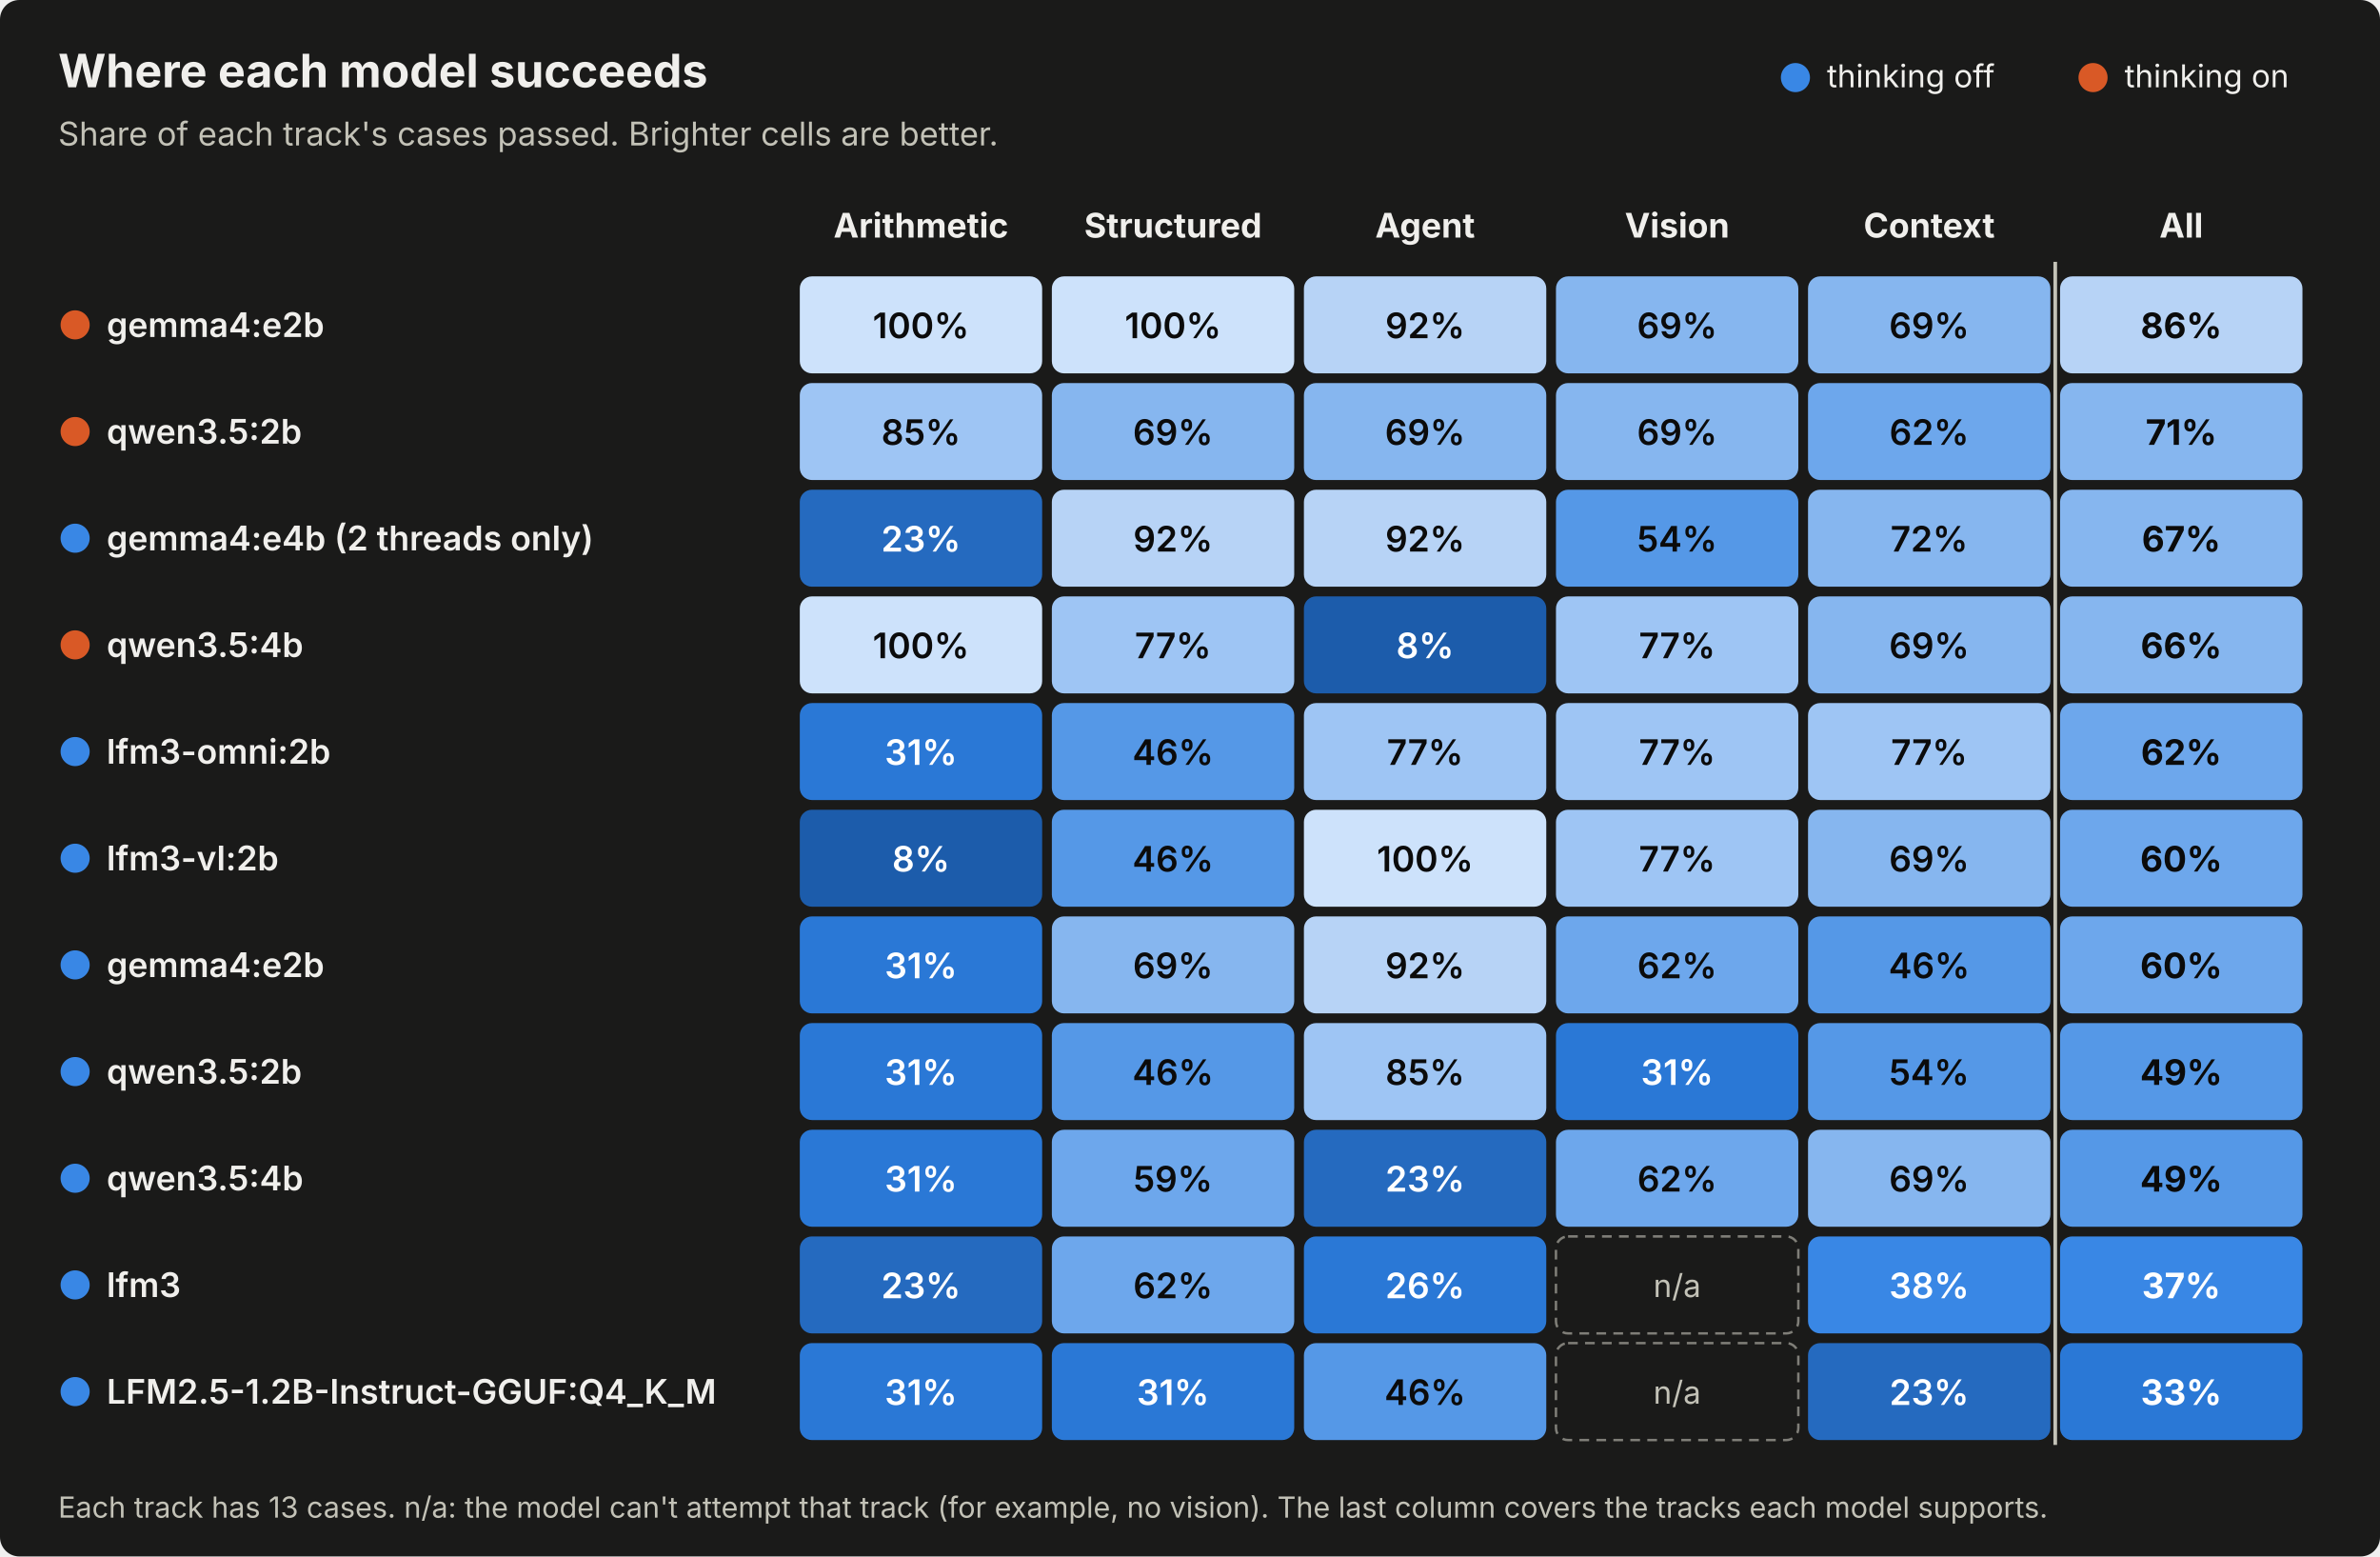
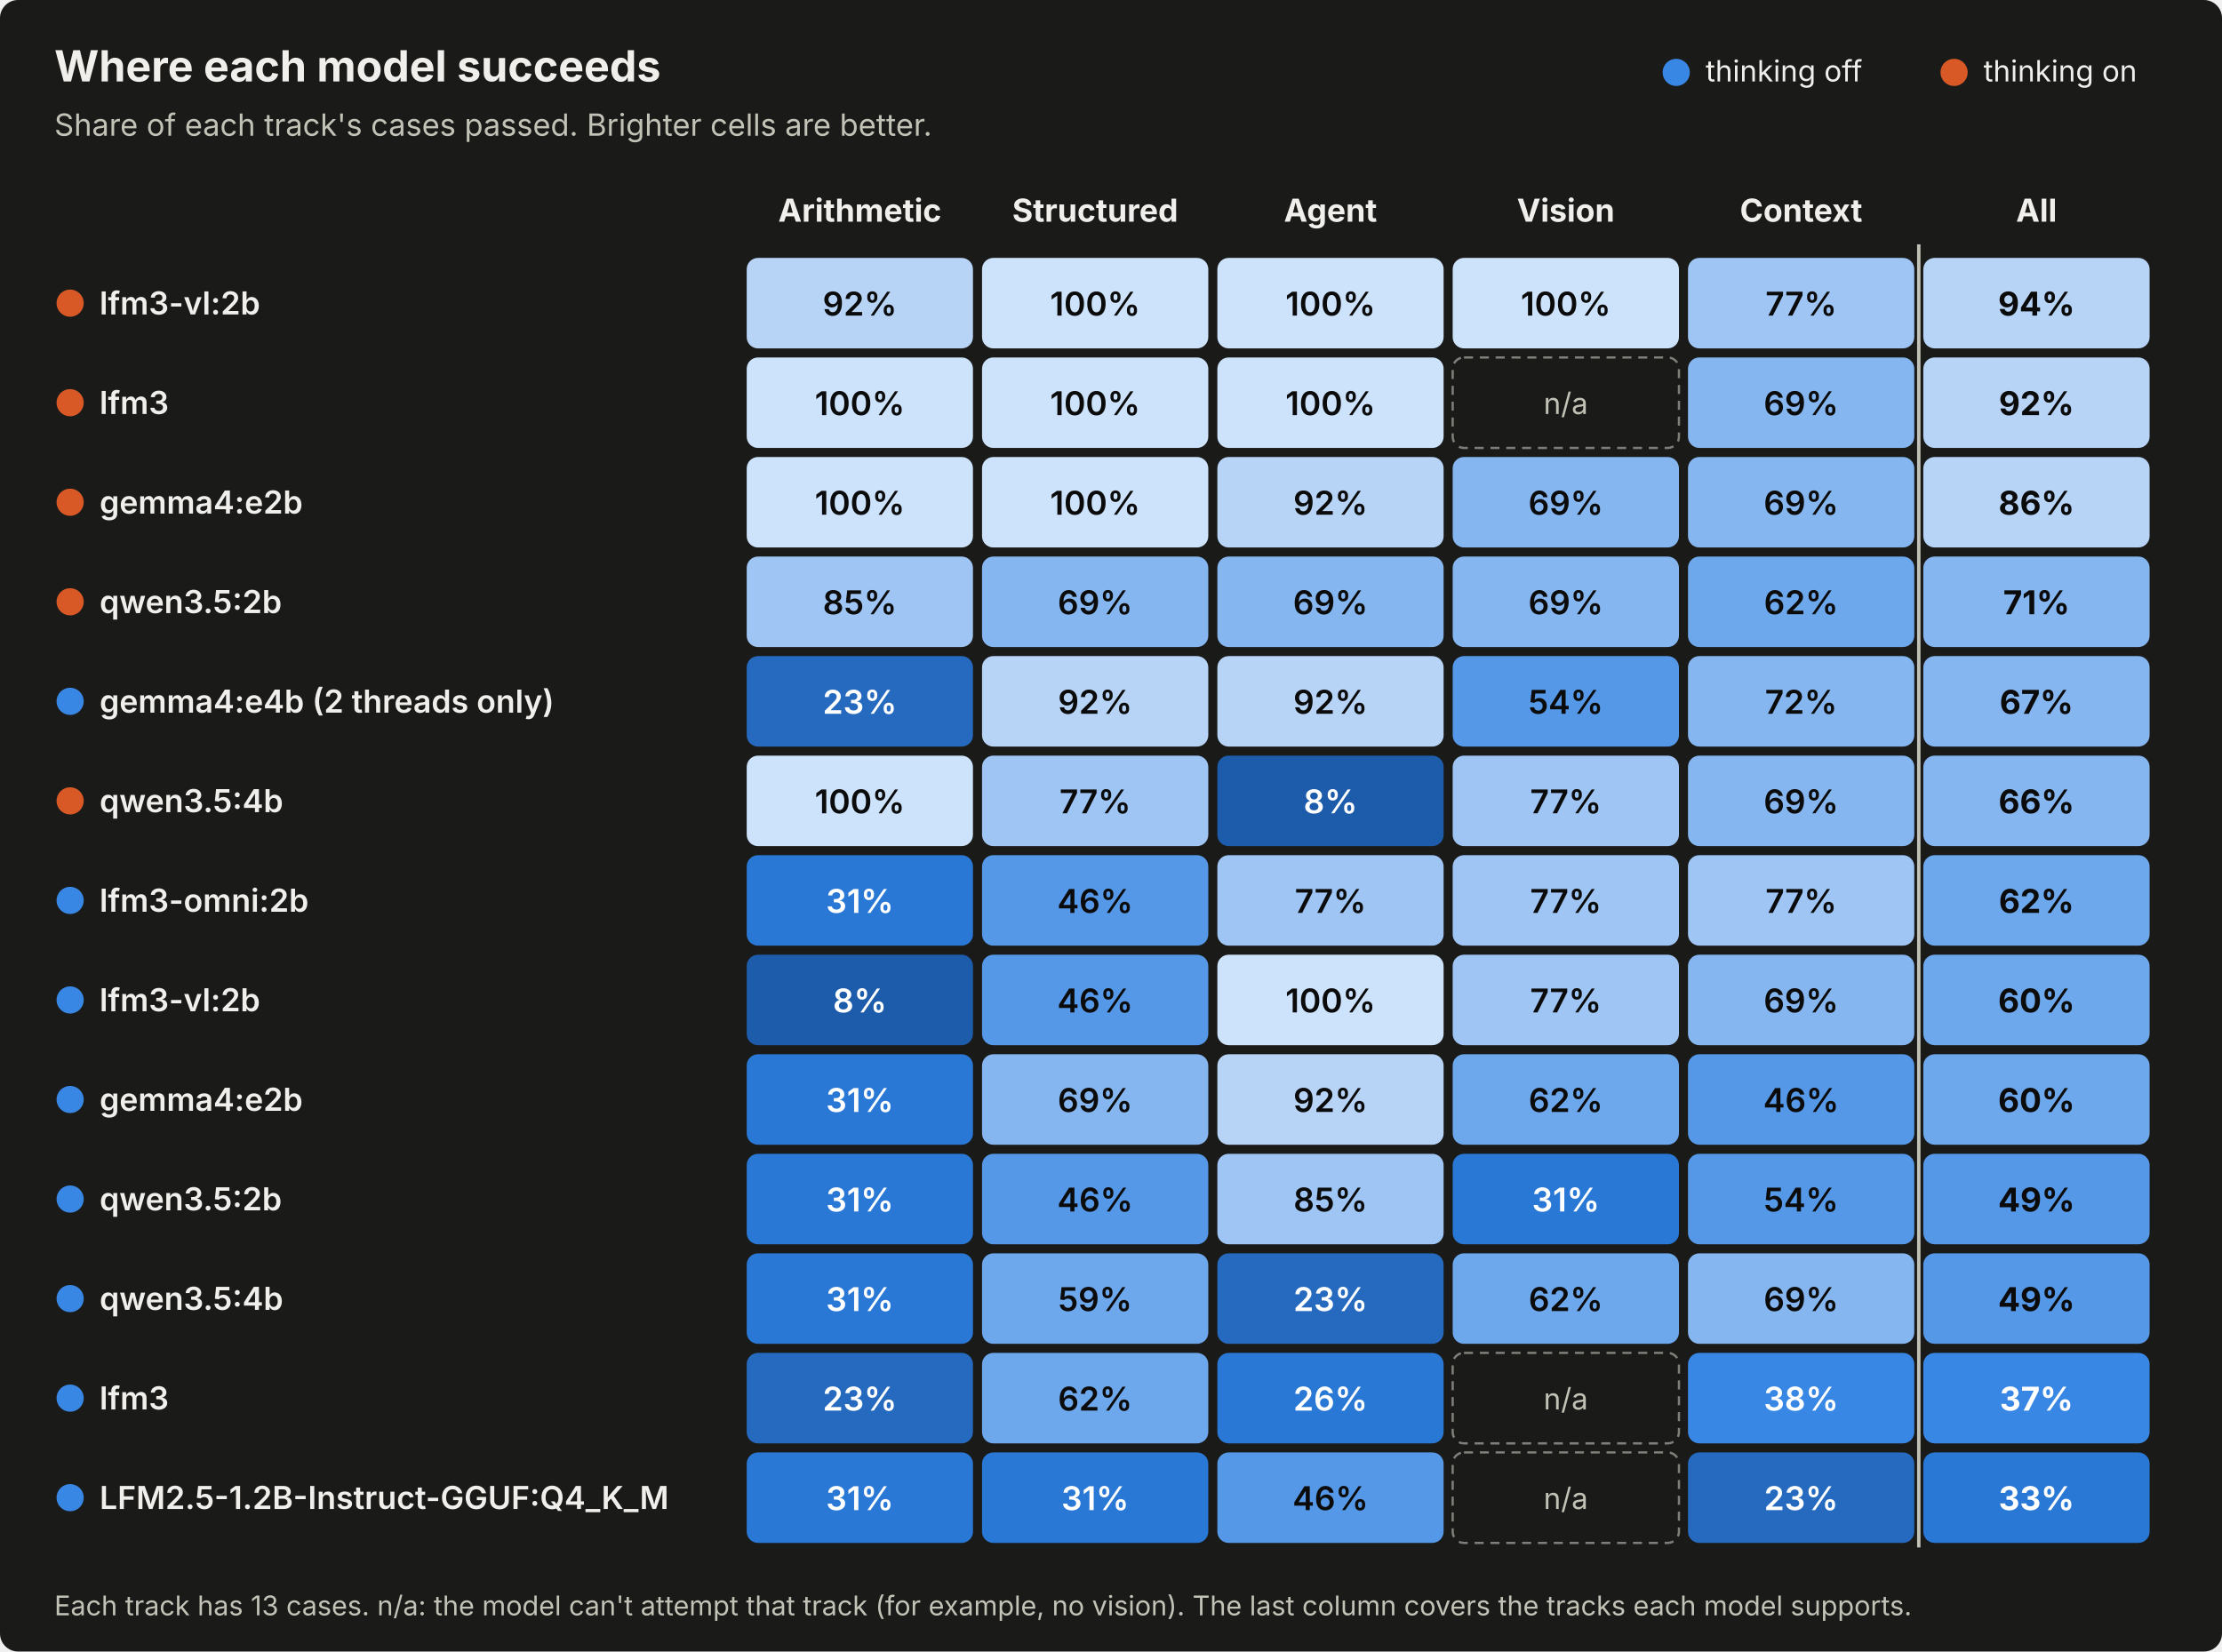
- <svg xmlns="http://www.w3.org/2000/svg" width="982" height="642" viewBox="0 0 982 642" role="img" aria-label="Where each model succeeds">
-   <rect width="982" height="642" rx="8" fill="#1a1a19" />
+ <svg xmlns="http://www.w3.org/2000/svg" width="982" height="730" viewBox="0 0 982 730" role="img" aria-label="Where each model succeeds">
+   <rect width="982" height="730" rx="8" fill="#1a1a19" />
  <text x="24.0" y="36.0" font-size="19" font-weight="700" text-anchor="start" fill="#f0efec" font-family="system-ui, -apple-system, Segoe UI, sans-serif">Where each model succeeds</text>
  <text x="24.0" y="60.0" font-size="13.5" font-weight="normal" text-anchor="start" fill="#c3c2b7" font-family="system-ui, -apple-system, Segoe UI, sans-serif">Share of each track's cases passed. Brighter cells are better.</text>
  <circle cx="740.8" cy="32.0" r="7" fill="#3987e5" stroke="#1a1a19" stroke-width="2" />
  <text x="753.8" y="36.0" font-size="13" font-weight="normal" text-anchor="start" fill="#f0efec" font-family="system-ui, -apple-system, Segoe UI, sans-serif">thinking off</text>
  <circle cx="863.6" cy="32.0" r="7" fill="#d95926" stroke="#1a1a19" stroke-width="2" />
  <text x="876.6" y="36.0" font-size="13" font-weight="normal" text-anchor="start" fill="#f0efec" font-family="system-ui, -apple-system, Segoe UI, sans-serif">thinking on</text>
  <text x="380.0" y="98.0" font-size="14" font-weight="700" text-anchor="middle" fill="#f0efec" font-family="system-ui, -apple-system, Segoe UI, sans-serif">Arithmetic</text>
  <text x="484.0" y="98.0" font-size="14" font-weight="700" text-anchor="middle" fill="#f0efec" font-family="system-ui, -apple-system, Segoe UI, sans-serif">Structured</text>
  <text x="588.0" y="98.0" font-size="14" font-weight="700" text-anchor="middle" fill="#f0efec" font-family="system-ui, -apple-system, Segoe UI, sans-serif">Agent</text>
  <text x="692.0" y="98.0" font-size="14" font-weight="700" text-anchor="middle" fill="#f0efec" font-family="system-ui, -apple-system, Segoe UI, sans-serif">Vision</text>
  <text x="796.0" y="98.0" font-size="14" font-weight="700" text-anchor="middle" fill="#f0efec" font-family="system-ui, -apple-system, Segoe UI, sans-serif">Context</text>
  <text x="900.0" y="98.0" font-size="14" font-weight="700" text-anchor="middle" fill="#f0efec" font-family="system-ui, -apple-system, Segoe UI, sans-serif">All</text>
  <circle cx="31.0" cy="134.0" r="7" fill="#d95926" stroke="#1a1a19" stroke-width="2" />
-   <text x="44.0" y="139.0" font-size="14" font-weight="600" text-anchor="start" fill="#f0efec" font-family="system-ui, -apple-system, Segoe UI, sans-serif">gemma4:e2b</text>
-   <rect x="330" y="114" width="100" height="40" rx="5" fill="#cde2fb" />
-   <text x="380.0" y="139.5" font-size="14.5" font-weight="600" text-anchor="middle" fill="#0b0b0b" font-family="system-ui, -apple-system, Segoe UI, sans-serif">100%</text>
+   <text x="44.0" y="139.0" font-size="14" font-weight="600" text-anchor="start" fill="#f0efec" font-family="system-ui, -apple-system, Segoe UI, sans-serif">lfm3-vl:2b</text>
+   <rect x="330" y="114" width="100" height="40" rx="5" fill="#b7d3f6" />
+   <text x="380.0" y="139.5" font-size="14.5" font-weight="600" text-anchor="middle" fill="#0b0b0b" font-family="system-ui, -apple-system, Segoe UI, sans-serif">92%</text>
  <rect x="434" y="114" width="100" height="40" rx="5" fill="#cde2fb" />
  <text x="484.0" y="139.5" font-size="14.5" font-weight="600" text-anchor="middle" fill="#0b0b0b" font-family="system-ui, -apple-system, Segoe UI, sans-serif">100%</text>
-   <rect x="538" y="114" width="100" height="40" rx="5" fill="#b7d3f6" />
-   <text x="588.0" y="139.5" font-size="14.5" font-weight="600" text-anchor="middle" fill="#0b0b0b" font-family="system-ui, -apple-system, Segoe UI, sans-serif">92%</text>
-   <rect x="642" y="114" width="100" height="40" rx="5" fill="#86b6ef" />
-   <text x="692.0" y="139.5" font-size="14.5" font-weight="600" text-anchor="middle" fill="#0b0b0b" font-family="system-ui, -apple-system, Segoe UI, sans-serif">69%</text>
-   <rect x="746" y="114" width="100" height="40" rx="5" fill="#86b6ef" />
-   <text x="796.0" y="139.5" font-size="14.5" font-weight="600" text-anchor="middle" fill="#0b0b0b" font-family="system-ui, -apple-system, Segoe UI, sans-serif">69%</text>
+   <rect x="538" y="114" width="100" height="40" rx="5" fill="#cde2fb" />
+   <text x="588.0" y="139.5" font-size="14.5" font-weight="600" text-anchor="middle" fill="#0b0b0b" font-family="system-ui, -apple-system, Segoe UI, sans-serif">100%</text>
+   <rect x="642" y="114" width="100" height="40" rx="5" fill="#cde2fb" />
+   <text x="692.0" y="139.5" font-size="14.5" font-weight="600" text-anchor="middle" fill="#0b0b0b" font-family="system-ui, -apple-system, Segoe UI, sans-serif">100%</text>
+   <rect x="746" y="114" width="100" height="40" rx="5" fill="#9ec5f4" />
+   <text x="796.0" y="139.5" font-size="14.5" font-weight="600" text-anchor="middle" fill="#0b0b0b" font-family="system-ui, -apple-system, Segoe UI, sans-serif">77%</text>
  <rect x="850" y="114" width="100" height="40" rx="5" fill="#b7d3f6" />
-   <text x="900.0" y="139.5" font-size="14.5" font-weight="700" text-anchor="middle" fill="#0b0b0b" font-family="system-ui, -apple-system, Segoe UI, sans-serif">86%</text>
+   <text x="900.0" y="139.5" font-size="14.5" font-weight="700" text-anchor="middle" fill="#0b0b0b" font-family="system-ui, -apple-system, Segoe UI, sans-serif">94%</text>
  <circle cx="31.0" cy="178.0" r="7" fill="#d95926" stroke="#1a1a19" stroke-width="2" />
-   <text x="44.0" y="183.0" font-size="14" font-weight="600" text-anchor="start" fill="#f0efec" font-family="system-ui, -apple-system, Segoe UI, sans-serif">qwen3.5:2b</text>
-   <rect x="330" y="158" width="100" height="40" rx="5" fill="#9ec5f4" />
-   <text x="380.0" y="183.5" font-size="14.5" font-weight="600" text-anchor="middle" fill="#0b0b0b" font-family="system-ui, -apple-system, Segoe UI, sans-serif">85%</text>
-   <rect x="434" y="158" width="100" height="40" rx="5" fill="#86b6ef" />
-   <text x="484.0" y="183.5" font-size="14.5" font-weight="600" text-anchor="middle" fill="#0b0b0b" font-family="system-ui, -apple-system, Segoe UI, sans-serif">69%</text>
-   <rect x="538" y="158" width="100" height="40" rx="5" fill="#86b6ef" />
-   <text x="588.0" y="183.5" font-size="14.5" font-weight="600" text-anchor="middle" fill="#0b0b0b" font-family="system-ui, -apple-system, Segoe UI, sans-serif">69%</text>
-   <rect x="642" y="158" width="100" height="40" rx="5" fill="#86b6ef" />
-   <text x="692.0" y="183.5" font-size="14.5" font-weight="600" text-anchor="middle" fill="#0b0b0b" font-family="system-ui, -apple-system, Segoe UI, sans-serif">69%</text>
-   <rect x="746" y="158" width="100" height="40" rx="5" fill="#6da7ec" />
-   <text x="796.0" y="183.5" font-size="14.5" font-weight="600" text-anchor="middle" fill="#0b0b0b" font-family="system-ui, -apple-system, Segoe UI, sans-serif">62%</text>
-   <rect x="850" y="158" width="100" height="40" rx="5" fill="#86b6ef" />
-   <text x="900.0" y="183.5" font-size="14.5" font-weight="700" text-anchor="middle" fill="#0b0b0b" font-family="system-ui, -apple-system, Segoe UI, sans-serif">71%</text>
-   <circle cx="31.0" cy="222.0" r="7" fill="#3987e5" stroke="#1a1a19" stroke-width="2" />
-   <text x="44.0" y="227.0" font-size="14" font-weight="600" text-anchor="start" fill="#f0efec" font-family="system-ui, -apple-system, Segoe UI, sans-serif">gemma4:e4b (2 threads only)</text>
-   <rect x="330" y="202" width="100" height="40" rx="5" fill="#256abf" />
-   <text x="380.0" y="227.5" font-size="14.5" font-weight="600" text-anchor="middle" fill="#ffffff" font-family="system-ui, -apple-system, Segoe UI, sans-serif">23%</text>
-   <rect x="434" y="202" width="100" height="40" rx="5" fill="#b7d3f6" />
-   <text x="484.0" y="227.5" font-size="14.5" font-weight="600" text-anchor="middle" fill="#0b0b0b" font-family="system-ui, -apple-system, Segoe UI, sans-serif">92%</text>
+   <text x="44.0" y="183.0" font-size="14" font-weight="600" text-anchor="start" fill="#f0efec" font-family="system-ui, -apple-system, Segoe UI, sans-serif">lfm3</text>
+   <rect x="330" y="158" width="100" height="40" rx="5" fill="#cde2fb" />
+   <text x="380.0" y="183.5" font-size="14.5" font-weight="600" text-anchor="middle" fill="#0b0b0b" font-family="system-ui, -apple-system, Segoe UI, sans-serif">100%</text>
+   <rect x="434" y="158" width="100" height="40" rx="5" fill="#cde2fb" />
+   <text x="484.0" y="183.5" font-size="14.5" font-weight="600" text-anchor="middle" fill="#0b0b0b" font-family="system-ui, -apple-system, Segoe UI, sans-serif">100%</text>
+   <rect x="538" y="158" width="100" height="40" rx="5" fill="#cde2fb" />
+   <text x="588.0" y="183.5" font-size="14.5" font-weight="600" text-anchor="middle" fill="#0b0b0b" font-family="system-ui, -apple-system, Segoe UI, sans-serif">100%</text>
+   <rect x="642" y="158" width="100" height="40" rx="5" fill="none" stroke="#c3c2b7" stroke-opacity="0.6" stroke-dasharray="4 3" />
+   <text x="692.0" y="183.0" font-size="13" font-weight="normal" text-anchor="middle" fill="#c3c2b7" font-family="system-ui, -apple-system, Segoe UI, sans-serif">n/a</text>
+   <rect x="746" y="158" width="100" height="40" rx="5" fill="#86b6ef" />
+   <text x="796.0" y="183.5" font-size="14.5" font-weight="600" text-anchor="middle" fill="#0b0b0b" font-family="system-ui, -apple-system, Segoe UI, sans-serif">69%</text>
+   <rect x="850" y="158" width="100" height="40" rx="5" fill="#b7d3f6" />
+   <text x="900.0" y="183.5" font-size="14.5" font-weight="700" text-anchor="middle" fill="#0b0b0b" font-family="system-ui, -apple-system, Segoe UI, sans-serif">92%</text>
+   <circle cx="31.0" cy="222.0" r="7" fill="#d95926" stroke="#1a1a19" stroke-width="2" />
+   <text x="44.0" y="227.0" font-size="14" font-weight="600" text-anchor="start" fill="#f0efec" font-family="system-ui, -apple-system, Segoe UI, sans-serif">gemma4:e2b</text>
+   <rect x="330" y="202" width="100" height="40" rx="5" fill="#cde2fb" />
+   <text x="380.0" y="227.5" font-size="14.5" font-weight="600" text-anchor="middle" fill="#0b0b0b" font-family="system-ui, -apple-system, Segoe UI, sans-serif">100%</text>
+   <rect x="434" y="202" width="100" height="40" rx="5" fill="#cde2fb" />
+   <text x="484.0" y="227.5" font-size="14.5" font-weight="600" text-anchor="middle" fill="#0b0b0b" font-family="system-ui, -apple-system, Segoe UI, sans-serif">100%</text>
  <rect x="538" y="202" width="100" height="40" rx="5" fill="#b7d3f6" />
  <text x="588.0" y="227.5" font-size="14.5" font-weight="600" text-anchor="middle" fill="#0b0b0b" font-family="system-ui, -apple-system, Segoe UI, sans-serif">92%</text>
-   <rect x="642" y="202" width="100" height="40" rx="5" fill="#5598e7" />
-   <text x="692.0" y="227.5" font-size="14.5" font-weight="600" text-anchor="middle" fill="#0b0b0b" font-family="system-ui, -apple-system, Segoe UI, sans-serif">54%</text>
+   <rect x="642" y="202" width="100" height="40" rx="5" fill="#86b6ef" />
+   <text x="692.0" y="227.5" font-size="14.5" font-weight="600" text-anchor="middle" fill="#0b0b0b" font-family="system-ui, -apple-system, Segoe UI, sans-serif">69%</text>
  <rect x="746" y="202" width="100" height="40" rx="5" fill="#86b6ef" />
-   <text x="796.0" y="227.5" font-size="14.5" font-weight="600" text-anchor="middle" fill="#0b0b0b" font-family="system-ui, -apple-system, Segoe UI, sans-serif">72%</text>
-   <rect x="850" y="202" width="100" height="40" rx="5" fill="#86b6ef" />
-   <text x="900.0" y="227.5" font-size="14.5" font-weight="700" text-anchor="middle" fill="#0b0b0b" font-family="system-ui, -apple-system, Segoe UI, sans-serif">67%</text>
+   <text x="796.0" y="227.5" font-size="14.5" font-weight="600" text-anchor="middle" fill="#0b0b0b" font-family="system-ui, -apple-system, Segoe UI, sans-serif">69%</text>
+   <rect x="850" y="202" width="100" height="40" rx="5" fill="#b7d3f6" />
+   <text x="900.0" y="227.5" font-size="14.5" font-weight="700" text-anchor="middle" fill="#0b0b0b" font-family="system-ui, -apple-system, Segoe UI, sans-serif">86%</text>
  <circle cx="31.0" cy="266.0" r="7" fill="#d95926" stroke="#1a1a19" stroke-width="2" />
-   <text x="44.0" y="271.0" font-size="14" font-weight="600" text-anchor="start" fill="#f0efec" font-family="system-ui, -apple-system, Segoe UI, sans-serif">qwen3.5:4b</text>
-   <rect x="330" y="246" width="100" height="40" rx="5" fill="#cde2fb" />
-   <text x="380.0" y="271.5" font-size="14.5" font-weight="600" text-anchor="middle" fill="#0b0b0b" font-family="system-ui, -apple-system, Segoe UI, sans-serif">100%</text>
-   <rect x="434" y="246" width="100" height="40" rx="5" fill="#9ec5f4" />
-   <text x="484.0" y="271.5" font-size="14.5" font-weight="600" text-anchor="middle" fill="#0b0b0b" font-family="system-ui, -apple-system, Segoe UI, sans-serif">77%</text>
-   <rect x="538" y="246" width="100" height="40" rx="5" fill="#1c5cab" />
-   <text x="588.0" y="271.5" font-size="14.5" font-weight="600" text-anchor="middle" fill="#ffffff" font-family="system-ui, -apple-system, Segoe UI, sans-serif">8%</text>
-   <rect x="642" y="246" width="100" height="40" rx="5" fill="#9ec5f4" />
-   <text x="692.0" y="271.5" font-size="14.5" font-weight="600" text-anchor="middle" fill="#0b0b0b" font-family="system-ui, -apple-system, Segoe UI, sans-serif">77%</text>
-   <rect x="746" y="246" width="100" height="40" rx="5" fill="#86b6ef" />
-   <text x="796.0" y="271.5" font-size="14.5" font-weight="600" text-anchor="middle" fill="#0b0b0b" font-family="system-ui, -apple-system, Segoe UI, sans-serif">69%</text>
+   <text x="44.0" y="271.0" font-size="14" font-weight="600" text-anchor="start" fill="#f0efec" font-family="system-ui, -apple-system, Segoe UI, sans-serif">qwen3.5:2b</text>
+   <rect x="330" y="246" width="100" height="40" rx="5" fill="#9ec5f4" />
+   <text x="380.0" y="271.5" font-size="14.5" font-weight="600" text-anchor="middle" fill="#0b0b0b" font-family="system-ui, -apple-system, Segoe UI, sans-serif">85%</text>
+   <rect x="434" y="246" width="100" height="40" rx="5" fill="#86b6ef" />
+   <text x="484.0" y="271.5" font-size="14.5" font-weight="600" text-anchor="middle" fill="#0b0b0b" font-family="system-ui, -apple-system, Segoe UI, sans-serif">69%</text>
+   <rect x="538" y="246" width="100" height="40" rx="5" fill="#86b6ef" />
+   <text x="588.0" y="271.5" font-size="14.5" font-weight="600" text-anchor="middle" fill="#0b0b0b" font-family="system-ui, -apple-system, Segoe UI, sans-serif">69%</text>
+   <rect x="642" y="246" width="100" height="40" rx="5" fill="#86b6ef" />
+   <text x="692.0" y="271.5" font-size="14.5" font-weight="600" text-anchor="middle" fill="#0b0b0b" font-family="system-ui, -apple-system, Segoe UI, sans-serif">69%</text>
+   <rect x="746" y="246" width="100" height="40" rx="5" fill="#6da7ec" />
+   <text x="796.0" y="271.5" font-size="14.5" font-weight="600" text-anchor="middle" fill="#0b0b0b" font-family="system-ui, -apple-system, Segoe UI, sans-serif">62%</text>
  <rect x="850" y="246" width="100" height="40" rx="5" fill="#86b6ef" />
-   <text x="900.0" y="271.5" font-size="14.5" font-weight="700" text-anchor="middle" fill="#0b0b0b" font-family="system-ui, -apple-system, Segoe UI, sans-serif">66%</text>
+   <text x="900.0" y="271.5" font-size="14.5" font-weight="700" text-anchor="middle" fill="#0b0b0b" font-family="system-ui, -apple-system, Segoe UI, sans-serif">71%</text>
  <circle cx="31.0" cy="310.0" r="7" fill="#3987e5" stroke="#1a1a19" stroke-width="2" />
-   <text x="44.0" y="315.0" font-size="14" font-weight="600" text-anchor="start" fill="#f0efec" font-family="system-ui, -apple-system, Segoe UI, sans-serif">lfm3-omni:2b</text>
-   <rect x="330" y="290" width="100" height="40" rx="5" fill="#2a78d6" />
-   <text x="380.0" y="315.5" font-size="14.5" font-weight="600" text-anchor="middle" fill="#ffffff" font-family="system-ui, -apple-system, Segoe UI, sans-serif">31%</text>
-   <rect x="434" y="290" width="100" height="40" rx="5" fill="#5598e7" />
-   <text x="484.0" y="315.5" font-size="14.5" font-weight="600" text-anchor="middle" fill="#0b0b0b" font-family="system-ui, -apple-system, Segoe UI, sans-serif">46%</text>
-   <rect x="538" y="290" width="100" height="40" rx="5" fill="#9ec5f4" />
-   <text x="588.0" y="315.5" font-size="14.5" font-weight="600" text-anchor="middle" fill="#0b0b0b" font-family="system-ui, -apple-system, Segoe UI, sans-serif">77%</text>
-   <rect x="642" y="290" width="100" height="40" rx="5" fill="#9ec5f4" />
-   <text x="692.0" y="315.5" font-size="14.5" font-weight="600" text-anchor="middle" fill="#0b0b0b" font-family="system-ui, -apple-system, Segoe UI, sans-serif">77%</text>
-   <rect x="746" y="290" width="100" height="40" rx="5" fill="#9ec5f4" />
-   <text x="796.0" y="315.5" font-size="14.5" font-weight="600" text-anchor="middle" fill="#0b0b0b" font-family="system-ui, -apple-system, Segoe UI, sans-serif">77%</text>
-   <rect x="850" y="290" width="100" height="40" rx="5" fill="#6da7ec" />
-   <text x="900.0" y="315.5" font-size="14.5" font-weight="700" text-anchor="middle" fill="#0b0b0b" font-family="system-ui, -apple-system, Segoe UI, sans-serif">62%</text>
-   <circle cx="31.0" cy="354.0" r="7" fill="#3987e5" stroke="#1a1a19" stroke-width="2" />
-   <text x="44.0" y="359.0" font-size="14" font-weight="600" text-anchor="start" fill="#f0efec" font-family="system-ui, -apple-system, Segoe UI, sans-serif">lfm3-vl:2b</text>
-   <rect x="330" y="334" width="100" height="40" rx="5" fill="#1c5cab" />
-   <text x="380.0" y="359.5" font-size="14.5" font-weight="600" text-anchor="middle" fill="#ffffff" font-family="system-ui, -apple-system, Segoe UI, sans-serif">8%</text>
-   <rect x="434" y="334" width="100" height="40" rx="5" fill="#5598e7" />
-   <text x="484.0" y="359.5" font-size="14.5" font-weight="600" text-anchor="middle" fill="#0b0b0b" font-family="system-ui, -apple-system, Segoe UI, sans-serif">46%</text>
-   <rect x="538" y="334" width="100" height="40" rx="5" fill="#cde2fb" />
-   <text x="588.0" y="359.5" font-size="14.5" font-weight="600" text-anchor="middle" fill="#0b0b0b" font-family="system-ui, -apple-system, Segoe UI, sans-serif">100%</text>
+   <text x="44.0" y="315.0" font-size="14" font-weight="600" text-anchor="start" fill="#f0efec" font-family="system-ui, -apple-system, Segoe UI, sans-serif">gemma4:e4b (2 threads only)</text>
+   <rect x="330" y="290" width="100" height="40" rx="5" fill="#256abf" />
+   <text x="380.0" y="315.5" font-size="14.5" font-weight="600" text-anchor="middle" fill="#ffffff" font-family="system-ui, -apple-system, Segoe UI, sans-serif">23%</text>
+   <rect x="434" y="290" width="100" height="40" rx="5" fill="#b7d3f6" />
+   <text x="484.0" y="315.5" font-size="14.5" font-weight="600" text-anchor="middle" fill="#0b0b0b" font-family="system-ui, -apple-system, Segoe UI, sans-serif">92%</text>
+   <rect x="538" y="290" width="100" height="40" rx="5" fill="#b7d3f6" />
+   <text x="588.0" y="315.5" font-size="14.5" font-weight="600" text-anchor="middle" fill="#0b0b0b" font-family="system-ui, -apple-system, Segoe UI, sans-serif">92%</text>
+   <rect x="642" y="290" width="100" height="40" rx="5" fill="#5598e7" />
+   <text x="692.0" y="315.5" font-size="14.5" font-weight="600" text-anchor="middle" fill="#0b0b0b" font-family="system-ui, -apple-system, Segoe UI, sans-serif">54%</text>
+   <rect x="746" y="290" width="100" height="40" rx="5" fill="#86b6ef" />
+   <text x="796.0" y="315.5" font-size="14.5" font-weight="600" text-anchor="middle" fill="#0b0b0b" font-family="system-ui, -apple-system, Segoe UI, sans-serif">72%</text>
+   <rect x="850" y="290" width="100" height="40" rx="5" fill="#86b6ef" />
+   <text x="900.0" y="315.5" font-size="14.5" font-weight="700" text-anchor="middle" fill="#0b0b0b" font-family="system-ui, -apple-system, Segoe UI, sans-serif">67%</text>
+   <circle cx="31.0" cy="354.0" r="7" fill="#d95926" stroke="#1a1a19" stroke-width="2" />
+   <text x="44.0" y="359.0" font-size="14" font-weight="600" text-anchor="start" fill="#f0efec" font-family="system-ui, -apple-system, Segoe UI, sans-serif">qwen3.5:4b</text>
+   <rect x="330" y="334" width="100" height="40" rx="5" fill="#cde2fb" />
+   <text x="380.0" y="359.5" font-size="14.5" font-weight="600" text-anchor="middle" fill="#0b0b0b" font-family="system-ui, -apple-system, Segoe UI, sans-serif">100%</text>
+   <rect x="434" y="334" width="100" height="40" rx="5" fill="#9ec5f4" />
+   <text x="484.0" y="359.5" font-size="14.5" font-weight="600" text-anchor="middle" fill="#0b0b0b" font-family="system-ui, -apple-system, Segoe UI, sans-serif">77%</text>
+   <rect x="538" y="334" width="100" height="40" rx="5" fill="#1c5cab" />
+   <text x="588.0" y="359.5" font-size="14.5" font-weight="600" text-anchor="middle" fill="#ffffff" font-family="system-ui, -apple-system, Segoe UI, sans-serif">8%</text>
  <rect x="642" y="334" width="100" height="40" rx="5" fill="#9ec5f4" />
  <text x="692.0" y="359.5" font-size="14.5" font-weight="600" text-anchor="middle" fill="#0b0b0b" font-family="system-ui, -apple-system, Segoe UI, sans-serif">77%</text>
  <rect x="746" y="334" width="100" height="40" rx="5" fill="#86b6ef" />
  <text x="796.0" y="359.5" font-size="14.5" font-weight="600" text-anchor="middle" fill="#0b0b0b" font-family="system-ui, -apple-system, Segoe UI, sans-serif">69%</text>
-   <rect x="850" y="334" width="100" height="40" rx="5" fill="#6da7ec" />
-   <text x="900.0" y="359.5" font-size="14.5" font-weight="700" text-anchor="middle" fill="#0b0b0b" font-family="system-ui, -apple-system, Segoe UI, sans-serif">60%</text>
+   <rect x="850" y="334" width="100" height="40" rx="5" fill="#86b6ef" />
+   <text x="900.0" y="359.5" font-size="14.5" font-weight="700" text-anchor="middle" fill="#0b0b0b" font-family="system-ui, -apple-system, Segoe UI, sans-serif">66%</text>
  <circle cx="31.0" cy="398.0" r="7" fill="#3987e5" stroke="#1a1a19" stroke-width="2" />
-   <text x="44.0" y="403.0" font-size="14" font-weight="600" text-anchor="start" fill="#f0efec" font-family="system-ui, -apple-system, Segoe UI, sans-serif">gemma4:e2b</text>
+   <text x="44.0" y="403.0" font-size="14" font-weight="600" text-anchor="start" fill="#f0efec" font-family="system-ui, -apple-system, Segoe UI, sans-serif">lfm3-omni:2b</text>
  <rect x="330" y="378" width="100" height="40" rx="5" fill="#2a78d6" />
  <text x="380.0" y="403.5" font-size="14.5" font-weight="600" text-anchor="middle" fill="#ffffff" font-family="system-ui, -apple-system, Segoe UI, sans-serif">31%</text>
-   <rect x="434" y="378" width="100" height="40" rx="5" fill="#86b6ef" />
-   <text x="484.0" y="403.5" font-size="14.5" font-weight="600" text-anchor="middle" fill="#0b0b0b" font-family="system-ui, -apple-system, Segoe UI, sans-serif">69%</text>
-   <rect x="538" y="378" width="100" height="40" rx="5" fill="#b7d3f6" />
-   <text x="588.0" y="403.5" font-size="14.5" font-weight="600" text-anchor="middle" fill="#0b0b0b" font-family="system-ui, -apple-system, Segoe UI, sans-serif">92%</text>
-   <rect x="642" y="378" width="100" height="40" rx="5" fill="#6da7ec" />
-   <text x="692.0" y="403.5" font-size="14.5" font-weight="600" text-anchor="middle" fill="#0b0b0b" font-family="system-ui, -apple-system, Segoe UI, sans-serif">62%</text>
-   <rect x="746" y="378" width="100" height="40" rx="5" fill="#5598e7" />
-   <text x="796.0" y="403.5" font-size="14.5" font-weight="600" text-anchor="middle" fill="#0b0b0b" font-family="system-ui, -apple-system, Segoe UI, sans-serif">46%</text>
+   <rect x="434" y="378" width="100" height="40" rx="5" fill="#5598e7" />
+   <text x="484.0" y="403.5" font-size="14.5" font-weight="600" text-anchor="middle" fill="#0b0b0b" font-family="system-ui, -apple-system, Segoe UI, sans-serif">46%</text>
+   <rect x="538" y="378" width="100" height="40" rx="5" fill="#9ec5f4" />
+   <text x="588.0" y="403.5" font-size="14.5" font-weight="600" text-anchor="middle" fill="#0b0b0b" font-family="system-ui, -apple-system, Segoe UI, sans-serif">77%</text>
+   <rect x="642" y="378" width="100" height="40" rx="5" fill="#9ec5f4" />
+   <text x="692.0" y="403.5" font-size="14.5" font-weight="600" text-anchor="middle" fill="#0b0b0b" font-family="system-ui, -apple-system, Segoe UI, sans-serif">77%</text>
+   <rect x="746" y="378" width="100" height="40" rx="5" fill="#9ec5f4" />
+   <text x="796.0" y="403.5" font-size="14.5" font-weight="600" text-anchor="middle" fill="#0b0b0b" font-family="system-ui, -apple-system, Segoe UI, sans-serif">77%</text>
  <rect x="850" y="378" width="100" height="40" rx="5" fill="#6da7ec" />
-   <text x="900.0" y="403.5" font-size="14.5" font-weight="700" text-anchor="middle" fill="#0b0b0b" font-family="system-ui, -apple-system, Segoe UI, sans-serif">60%</text>
+   <text x="900.0" y="403.5" font-size="14.5" font-weight="700" text-anchor="middle" fill="#0b0b0b" font-family="system-ui, -apple-system, Segoe UI, sans-serif">62%</text>
  <circle cx="31.0" cy="442.0" r="7" fill="#3987e5" stroke="#1a1a19" stroke-width="2" />
-   <text x="44.0" y="447.0" font-size="14" font-weight="600" text-anchor="start" fill="#f0efec" font-family="system-ui, -apple-system, Segoe UI, sans-serif">qwen3.5:2b</text>
-   <rect x="330" y="422" width="100" height="40" rx="5" fill="#2a78d6" />
-   <text x="380.0" y="447.5" font-size="14.5" font-weight="600" text-anchor="middle" fill="#ffffff" font-family="system-ui, -apple-system, Segoe UI, sans-serif">31%</text>
+   <text x="44.0" y="447.0" font-size="14" font-weight="600" text-anchor="start" fill="#f0efec" font-family="system-ui, -apple-system, Segoe UI, sans-serif">lfm3-vl:2b</text>
+   <rect x="330" y="422" width="100" height="40" rx="5" fill="#1c5cab" />
+   <text x="380.0" y="447.5" font-size="14.5" font-weight="600" text-anchor="middle" fill="#ffffff" font-family="system-ui, -apple-system, Segoe UI, sans-serif">8%</text>
  <rect x="434" y="422" width="100" height="40" rx="5" fill="#5598e7" />
  <text x="484.0" y="447.5" font-size="14.5" font-weight="600" text-anchor="middle" fill="#0b0b0b" font-family="system-ui, -apple-system, Segoe UI, sans-serif">46%</text>
-   <rect x="538" y="422" width="100" height="40" rx="5" fill="#9ec5f4" />
-   <text x="588.0" y="447.5" font-size="14.5" font-weight="600" text-anchor="middle" fill="#0b0b0b" font-family="system-ui, -apple-system, Segoe UI, sans-serif">85%</text>
-   <rect x="642" y="422" width="100" height="40" rx="5" fill="#2a78d6" />
-   <text x="692.0" y="447.5" font-size="14.5" font-weight="600" text-anchor="middle" fill="#ffffff" font-family="system-ui, -apple-system, Segoe UI, sans-serif">31%</text>
-   <rect x="746" y="422" width="100" height="40" rx="5" fill="#5598e7" />
-   <text x="796.0" y="447.5" font-size="14.5" font-weight="600" text-anchor="middle" fill="#0b0b0b" font-family="system-ui, -apple-system, Segoe UI, sans-serif">54%</text>
-   <rect x="850" y="422" width="100" height="40" rx="5" fill="#5598e7" />
-   <text x="900.0" y="447.5" font-size="14.5" font-weight="700" text-anchor="middle" fill="#0b0b0b" font-family="system-ui, -apple-system, Segoe UI, sans-serif">49%</text>
+   <rect x="538" y="422" width="100" height="40" rx="5" fill="#cde2fb" />
+   <text x="588.0" y="447.5" font-size="14.5" font-weight="600" text-anchor="middle" fill="#0b0b0b" font-family="system-ui, -apple-system, Segoe UI, sans-serif">100%</text>
+   <rect x="642" y="422" width="100" height="40" rx="5" fill="#9ec5f4" />
+   <text x="692.0" y="447.5" font-size="14.5" font-weight="600" text-anchor="middle" fill="#0b0b0b" font-family="system-ui, -apple-system, Segoe UI, sans-serif">77%</text>
+   <rect x="746" y="422" width="100" height="40" rx="5" fill="#86b6ef" />
+   <text x="796.0" y="447.5" font-size="14.5" font-weight="600" text-anchor="middle" fill="#0b0b0b" font-family="system-ui, -apple-system, Segoe UI, sans-serif">69%</text>
+   <rect x="850" y="422" width="100" height="40" rx="5" fill="#6da7ec" />
+   <text x="900.0" y="447.5" font-size="14.5" font-weight="700" text-anchor="middle" fill="#0b0b0b" font-family="system-ui, -apple-system, Segoe UI, sans-serif">60%</text>
  <circle cx="31.0" cy="486.0" r="7" fill="#3987e5" stroke="#1a1a19" stroke-width="2" />
-   <text x="44.0" y="491.0" font-size="14" font-weight="600" text-anchor="start" fill="#f0efec" font-family="system-ui, -apple-system, Segoe UI, sans-serif">qwen3.5:4b</text>
+   <text x="44.0" y="491.0" font-size="14" font-weight="600" text-anchor="start" fill="#f0efec" font-family="system-ui, -apple-system, Segoe UI, sans-serif">gemma4:e2b</text>
  <rect x="330" y="466" width="100" height="40" rx="5" fill="#2a78d6" />
  <text x="380.0" y="491.5" font-size="14.5" font-weight="600" text-anchor="middle" fill="#ffffff" font-family="system-ui, -apple-system, Segoe UI, sans-serif">31%</text>
-   <rect x="434" y="466" width="100" height="40" rx="5" fill="#6da7ec" />
-   <text x="484.0" y="491.5" font-size="14.5" font-weight="600" text-anchor="middle" fill="#0b0b0b" font-family="system-ui, -apple-system, Segoe UI, sans-serif">59%</text>
-   <rect x="538" y="466" width="100" height="40" rx="5" fill="#256abf" />
-   <text x="588.0" y="491.5" font-size="14.5" font-weight="600" text-anchor="middle" fill="#ffffff" font-family="system-ui, -apple-system, Segoe UI, sans-serif">23%</text>
+   <rect x="434" y="466" width="100" height="40" rx="5" fill="#86b6ef" />
+   <text x="484.0" y="491.5" font-size="14.5" font-weight="600" text-anchor="middle" fill="#0b0b0b" font-family="system-ui, -apple-system, Segoe UI, sans-serif">69%</text>
+   <rect x="538" y="466" width="100" height="40" rx="5" fill="#b7d3f6" />
+   <text x="588.0" y="491.5" font-size="14.5" font-weight="600" text-anchor="middle" fill="#0b0b0b" font-family="system-ui, -apple-system, Segoe UI, sans-serif">92%</text>
  <rect x="642" y="466" width="100" height="40" rx="5" fill="#6da7ec" />
  <text x="692.0" y="491.5" font-size="14.5" font-weight="600" text-anchor="middle" fill="#0b0b0b" font-family="system-ui, -apple-system, Segoe UI, sans-serif">62%</text>
-   <rect x="746" y="466" width="100" height="40" rx="5" fill="#86b6ef" />
-   <text x="796.0" y="491.5" font-size="14.5" font-weight="600" text-anchor="middle" fill="#0b0b0b" font-family="system-ui, -apple-system, Segoe UI, sans-serif">69%</text>
-   <rect x="850" y="466" width="100" height="40" rx="5" fill="#5598e7" />
-   <text x="900.0" y="491.5" font-size="14.5" font-weight="700" text-anchor="middle" fill="#0b0b0b" font-family="system-ui, -apple-system, Segoe UI, sans-serif">49%</text>
+   <rect x="746" y="466" width="100" height="40" rx="5" fill="#5598e7" />
+   <text x="796.0" y="491.5" font-size="14.5" font-weight="600" text-anchor="middle" fill="#0b0b0b" font-family="system-ui, -apple-system, Segoe UI, sans-serif">46%</text>
+   <rect x="850" y="466" width="100" height="40" rx="5" fill="#6da7ec" />
+   <text x="900.0" y="491.5" font-size="14.5" font-weight="700" text-anchor="middle" fill="#0b0b0b" font-family="system-ui, -apple-system, Segoe UI, sans-serif">60%</text>
  <circle cx="31.0" cy="530.0" r="7" fill="#3987e5" stroke="#1a1a19" stroke-width="2" />
-   <text x="44.0" y="535.0" font-size="14" font-weight="600" text-anchor="start" fill="#f0efec" font-family="system-ui, -apple-system, Segoe UI, sans-serif">lfm3</text>
-   <rect x="330" y="510" width="100" height="40" rx="5" fill="#256abf" />
-   <text x="380.0" y="535.5" font-size="14.5" font-weight="600" text-anchor="middle" fill="#ffffff" font-family="system-ui, -apple-system, Segoe UI, sans-serif">23%</text>
-   <rect x="434" y="510" width="100" height="40" rx="5" fill="#6da7ec" />
-   <text x="484.0" y="535.5" font-size="14.5" font-weight="600" text-anchor="middle" fill="#0b0b0b" font-family="system-ui, -apple-system, Segoe UI, sans-serif">62%</text>
-   <rect x="538" y="510" width="100" height="40" rx="5" fill="#2a78d6" />
-   <text x="588.0" y="535.5" font-size="14.5" font-weight="600" text-anchor="middle" fill="#ffffff" font-family="system-ui, -apple-system, Segoe UI, sans-serif">26%</text>
-   <rect x="642" y="510" width="100" height="40" rx="5" fill="none" stroke="#c3c2b7" stroke-opacity="0.6" stroke-dasharray="4 3" />
-   <text x="692.0" y="535.0" font-size="13" font-weight="normal" text-anchor="middle" fill="#c3c2b7" font-family="system-ui, -apple-system, Segoe UI, sans-serif">n/a</text>
-   <rect x="746" y="510" width="100" height="40" rx="5" fill="#3987e5" />
-   <text x="796.0" y="535.5" font-size="14.5" font-weight="600" text-anchor="middle" fill="#ffffff" font-family="system-ui, -apple-system, Segoe UI, sans-serif">38%</text>
-   <rect x="850" y="510" width="100" height="40" rx="5" fill="#3987e5" />
-   <text x="900.0" y="535.5" font-size="14.5" font-weight="700" text-anchor="middle" fill="#ffffff" font-family="system-ui, -apple-system, Segoe UI, sans-serif">37%</text>
+   <text x="44.0" y="535.0" font-size="14" font-weight="600" text-anchor="start" fill="#f0efec" font-family="system-ui, -apple-system, Segoe UI, sans-serif">qwen3.5:2b</text>
+   <rect x="330" y="510" width="100" height="40" rx="5" fill="#2a78d6" />
+   <text x="380.0" y="535.5" font-size="14.5" font-weight="600" text-anchor="middle" fill="#ffffff" font-family="system-ui, -apple-system, Segoe UI, sans-serif">31%</text>
+   <rect x="434" y="510" width="100" height="40" rx="5" fill="#5598e7" />
+   <text x="484.0" y="535.5" font-size="14.5" font-weight="600" text-anchor="middle" fill="#0b0b0b" font-family="system-ui, -apple-system, Segoe UI, sans-serif">46%</text>
+   <rect x="538" y="510" width="100" height="40" rx="5" fill="#9ec5f4" />
+   <text x="588.0" y="535.5" font-size="14.5" font-weight="600" text-anchor="middle" fill="#0b0b0b" font-family="system-ui, -apple-system, Segoe UI, sans-serif">85%</text>
+   <rect x="642" y="510" width="100" height="40" rx="5" fill="#2a78d6" />
+   <text x="692.0" y="535.5" font-size="14.5" font-weight="600" text-anchor="middle" fill="#ffffff" font-family="system-ui, -apple-system, Segoe UI, sans-serif">31%</text>
+   <rect x="746" y="510" width="100" height="40" rx="5" fill="#5598e7" />
+   <text x="796.0" y="535.5" font-size="14.5" font-weight="600" text-anchor="middle" fill="#0b0b0b" font-family="system-ui, -apple-system, Segoe UI, sans-serif">54%</text>
+   <rect x="850" y="510" width="100" height="40" rx="5" fill="#5598e7" />
+   <text x="900.0" y="535.5" font-size="14.5" font-weight="700" text-anchor="middle" fill="#0b0b0b" font-family="system-ui, -apple-system, Segoe UI, sans-serif">49%</text>
  <circle cx="31.0" cy="574.0" r="7" fill="#3987e5" stroke="#1a1a19" stroke-width="2" />
-   <text x="44.0" y="579.0" font-size="14" font-weight="600" text-anchor="start" fill="#f0efec" font-family="system-ui, -apple-system, Segoe UI, sans-serif">LFM2.5-1.2B-Instruct-GGUF:Q4_K_M</text>
+   <text x="44.0" y="579.0" font-size="14" font-weight="600" text-anchor="start" fill="#f0efec" font-family="system-ui, -apple-system, Segoe UI, sans-serif">qwen3.5:4b</text>
  <rect x="330" y="554" width="100" height="40" rx="5" fill="#2a78d6" />
  <text x="380.0" y="579.5" font-size="14.5" font-weight="600" text-anchor="middle" fill="#ffffff" font-family="system-ui, -apple-system, Segoe UI, sans-serif">31%</text>
-   <rect x="434" y="554" width="100" height="40" rx="5" fill="#2a78d6" />
-   <text x="484.0" y="579.5" font-size="14.5" font-weight="600" text-anchor="middle" fill="#ffffff" font-family="system-ui, -apple-system, Segoe UI, sans-serif">31%</text>
-   <rect x="538" y="554" width="100" height="40" rx="5" fill="#5598e7" />
-   <text x="588.0" y="579.5" font-size="14.5" font-weight="600" text-anchor="middle" fill="#0b0b0b" font-family="system-ui, -apple-system, Segoe UI, sans-serif">46%</text>
-   <rect x="642" y="554" width="100" height="40" rx="5" fill="none" stroke="#c3c2b7" stroke-opacity="0.6" stroke-dasharray="4 3" />
-   <text x="692.0" y="579.0" font-size="13" font-weight="normal" text-anchor="middle" fill="#c3c2b7" font-family="system-ui, -apple-system, Segoe UI, sans-serif">n/a</text>
-   <rect x="746" y="554" width="100" height="40" rx="5" fill="#256abf" />
-   <text x="796.0" y="579.5" font-size="14.5" font-weight="600" text-anchor="middle" fill="#ffffff" font-family="system-ui, -apple-system, Segoe UI, sans-serif">23%</text>
-   <rect x="850" y="554" width="100" height="40" rx="5" fill="#2a78d6" />
-   <text x="900.0" y="579.5" font-size="14.5" font-weight="700" text-anchor="middle" fill="#ffffff" font-family="system-ui, -apple-system, Segoe UI, sans-serif">33%</text>
-   <line x1="848.0" y1="108.0" x2="848.0" y2="596.0" stroke="#c3c2b7" stroke-width="1.5" />
-   <text x="24.0" y="626.0" font-size="12" font-weight="normal" text-anchor="start" fill="#c3c2b7" font-family="system-ui, -apple-system, Segoe UI, sans-serif">Each track has 13 cases. n/a: the model can't attempt that track (for example, no vision). The last column covers the tracks each model supports.</text>
+   <rect x="434" y="554" width="100" height="40" rx="5" fill="#6da7ec" />
+   <text x="484.0" y="579.5" font-size="14.5" font-weight="600" text-anchor="middle" fill="#0b0b0b" font-family="system-ui, -apple-system, Segoe UI, sans-serif">59%</text>
+   <rect x="538" y="554" width="100" height="40" rx="5" fill="#256abf" />
+   <text x="588.0" y="579.5" font-size="14.5" font-weight="600" text-anchor="middle" fill="#ffffff" font-family="system-ui, -apple-system, Segoe UI, sans-serif">23%</text>
+   <rect x="642" y="554" width="100" height="40" rx="5" fill="#6da7ec" />
+   <text x="692.0" y="579.5" font-size="14.5" font-weight="600" text-anchor="middle" fill="#0b0b0b" font-family="system-ui, -apple-system, Segoe UI, sans-serif">62%</text>
+   <rect x="746" y="554" width="100" height="40" rx="5" fill="#86b6ef" />
+   <text x="796.0" y="579.5" font-size="14.5" font-weight="600" text-anchor="middle" fill="#0b0b0b" font-family="system-ui, -apple-system, Segoe UI, sans-serif">69%</text>
+   <rect x="850" y="554" width="100" height="40" rx="5" fill="#5598e7" />
+   <text x="900.0" y="579.5" font-size="14.5" font-weight="700" text-anchor="middle" fill="#0b0b0b" font-family="system-ui, -apple-system, Segoe UI, sans-serif">49%</text>
+   <circle cx="31.0" cy="618.0" r="7" fill="#3987e5" stroke="#1a1a19" stroke-width="2" />
+   <text x="44.0" y="623.0" font-size="14" font-weight="600" text-anchor="start" fill="#f0efec" font-family="system-ui, -apple-system, Segoe UI, sans-serif">lfm3</text>
+   <rect x="330" y="598" width="100" height="40" rx="5" fill="#256abf" />
+   <text x="380.0" y="623.5" font-size="14.5" font-weight="600" text-anchor="middle" fill="#ffffff" font-family="system-ui, -apple-system, Segoe UI, sans-serif">23%</text>
+   <rect x="434" y="598" width="100" height="40" rx="5" fill="#6da7ec" />
+   <text x="484.0" y="623.5" font-size="14.5" font-weight="600" text-anchor="middle" fill="#0b0b0b" font-family="system-ui, -apple-system, Segoe UI, sans-serif">62%</text>
+   <rect x="538" y="598" width="100" height="40" rx="5" fill="#2a78d6" />
+   <text x="588.0" y="623.5" font-size="14.5" font-weight="600" text-anchor="middle" fill="#ffffff" font-family="system-ui, -apple-system, Segoe UI, sans-serif">26%</text>
+   <rect x="642" y="598" width="100" height="40" rx="5" fill="none" stroke="#c3c2b7" stroke-opacity="0.6" stroke-dasharray="4 3" />
+   <text x="692.0" y="623.0" font-size="13" font-weight="normal" text-anchor="middle" fill="#c3c2b7" font-family="system-ui, -apple-system, Segoe UI, sans-serif">n/a</text>
+   <rect x="746" y="598" width="100" height="40" rx="5" fill="#3987e5" />
+   <text x="796.0" y="623.5" font-size="14.5" font-weight="600" text-anchor="middle" fill="#ffffff" font-family="system-ui, -apple-system, Segoe UI, sans-serif">38%</text>
+   <rect x="850" y="598" width="100" height="40" rx="5" fill="#3987e5" />
+   <text x="900.0" y="623.5" font-size="14.5" font-weight="700" text-anchor="middle" fill="#ffffff" font-family="system-ui, -apple-system, Segoe UI, sans-serif">37%</text>
+   <circle cx="31.0" cy="662.0" r="7" fill="#3987e5" stroke="#1a1a19" stroke-width="2" />
+   <text x="44.0" y="667.0" font-size="14" font-weight="600" text-anchor="start" fill="#f0efec" font-family="system-ui, -apple-system, Segoe UI, sans-serif">LFM2.5-1.2B-Instruct-GGUF:Q4_K_M</text>
+   <rect x="330" y="642" width="100" height="40" rx="5" fill="#2a78d6" />
+   <text x="380.0" y="667.5" font-size="14.5" font-weight="600" text-anchor="middle" fill="#ffffff" font-family="system-ui, -apple-system, Segoe UI, sans-serif">31%</text>
+   <rect x="434" y="642" width="100" height="40" rx="5" fill="#2a78d6" />
+   <text x="484.0" y="667.5" font-size="14.5" font-weight="600" text-anchor="middle" fill="#ffffff" font-family="system-ui, -apple-system, Segoe UI, sans-serif">31%</text>
+   <rect x="538" y="642" width="100" height="40" rx="5" fill="#5598e7" />
+   <text x="588.0" y="667.5" font-size="14.5" font-weight="600" text-anchor="middle" fill="#0b0b0b" font-family="system-ui, -apple-system, Segoe UI, sans-serif">46%</text>
+   <rect x="642" y="642" width="100" height="40" rx="5" fill="none" stroke="#c3c2b7" stroke-opacity="0.6" stroke-dasharray="4 3" />
+   <text x="692.0" y="667.0" font-size="13" font-weight="normal" text-anchor="middle" fill="#c3c2b7" font-family="system-ui, -apple-system, Segoe UI, sans-serif">n/a</text>
+   <rect x="746" y="642" width="100" height="40" rx="5" fill="#256abf" />
+   <text x="796.0" y="667.5" font-size="14.5" font-weight="600" text-anchor="middle" fill="#ffffff" font-family="system-ui, -apple-system, Segoe UI, sans-serif">23%</text>
+   <rect x="850" y="642" width="100" height="40" rx="5" fill="#2a78d6" />
+   <text x="900.0" y="667.5" font-size="14.5" font-weight="700" text-anchor="middle" fill="#ffffff" font-family="system-ui, -apple-system, Segoe UI, sans-serif">33%</text>
+   <line x1="848.0" y1="108.0" x2="848.0" y2="684.0" stroke="#c3c2b7" stroke-width="1.5" />
+   <text x="24.0" y="714.0" font-size="12" font-weight="normal" text-anchor="start" fill="#c3c2b7" font-family="system-ui, -apple-system, Segoe UI, sans-serif">Each track has 13 cases. n/a: the model can't attempt that track (for example, no vision). The last column covers the tracks each model supports.</text>
</svg>
